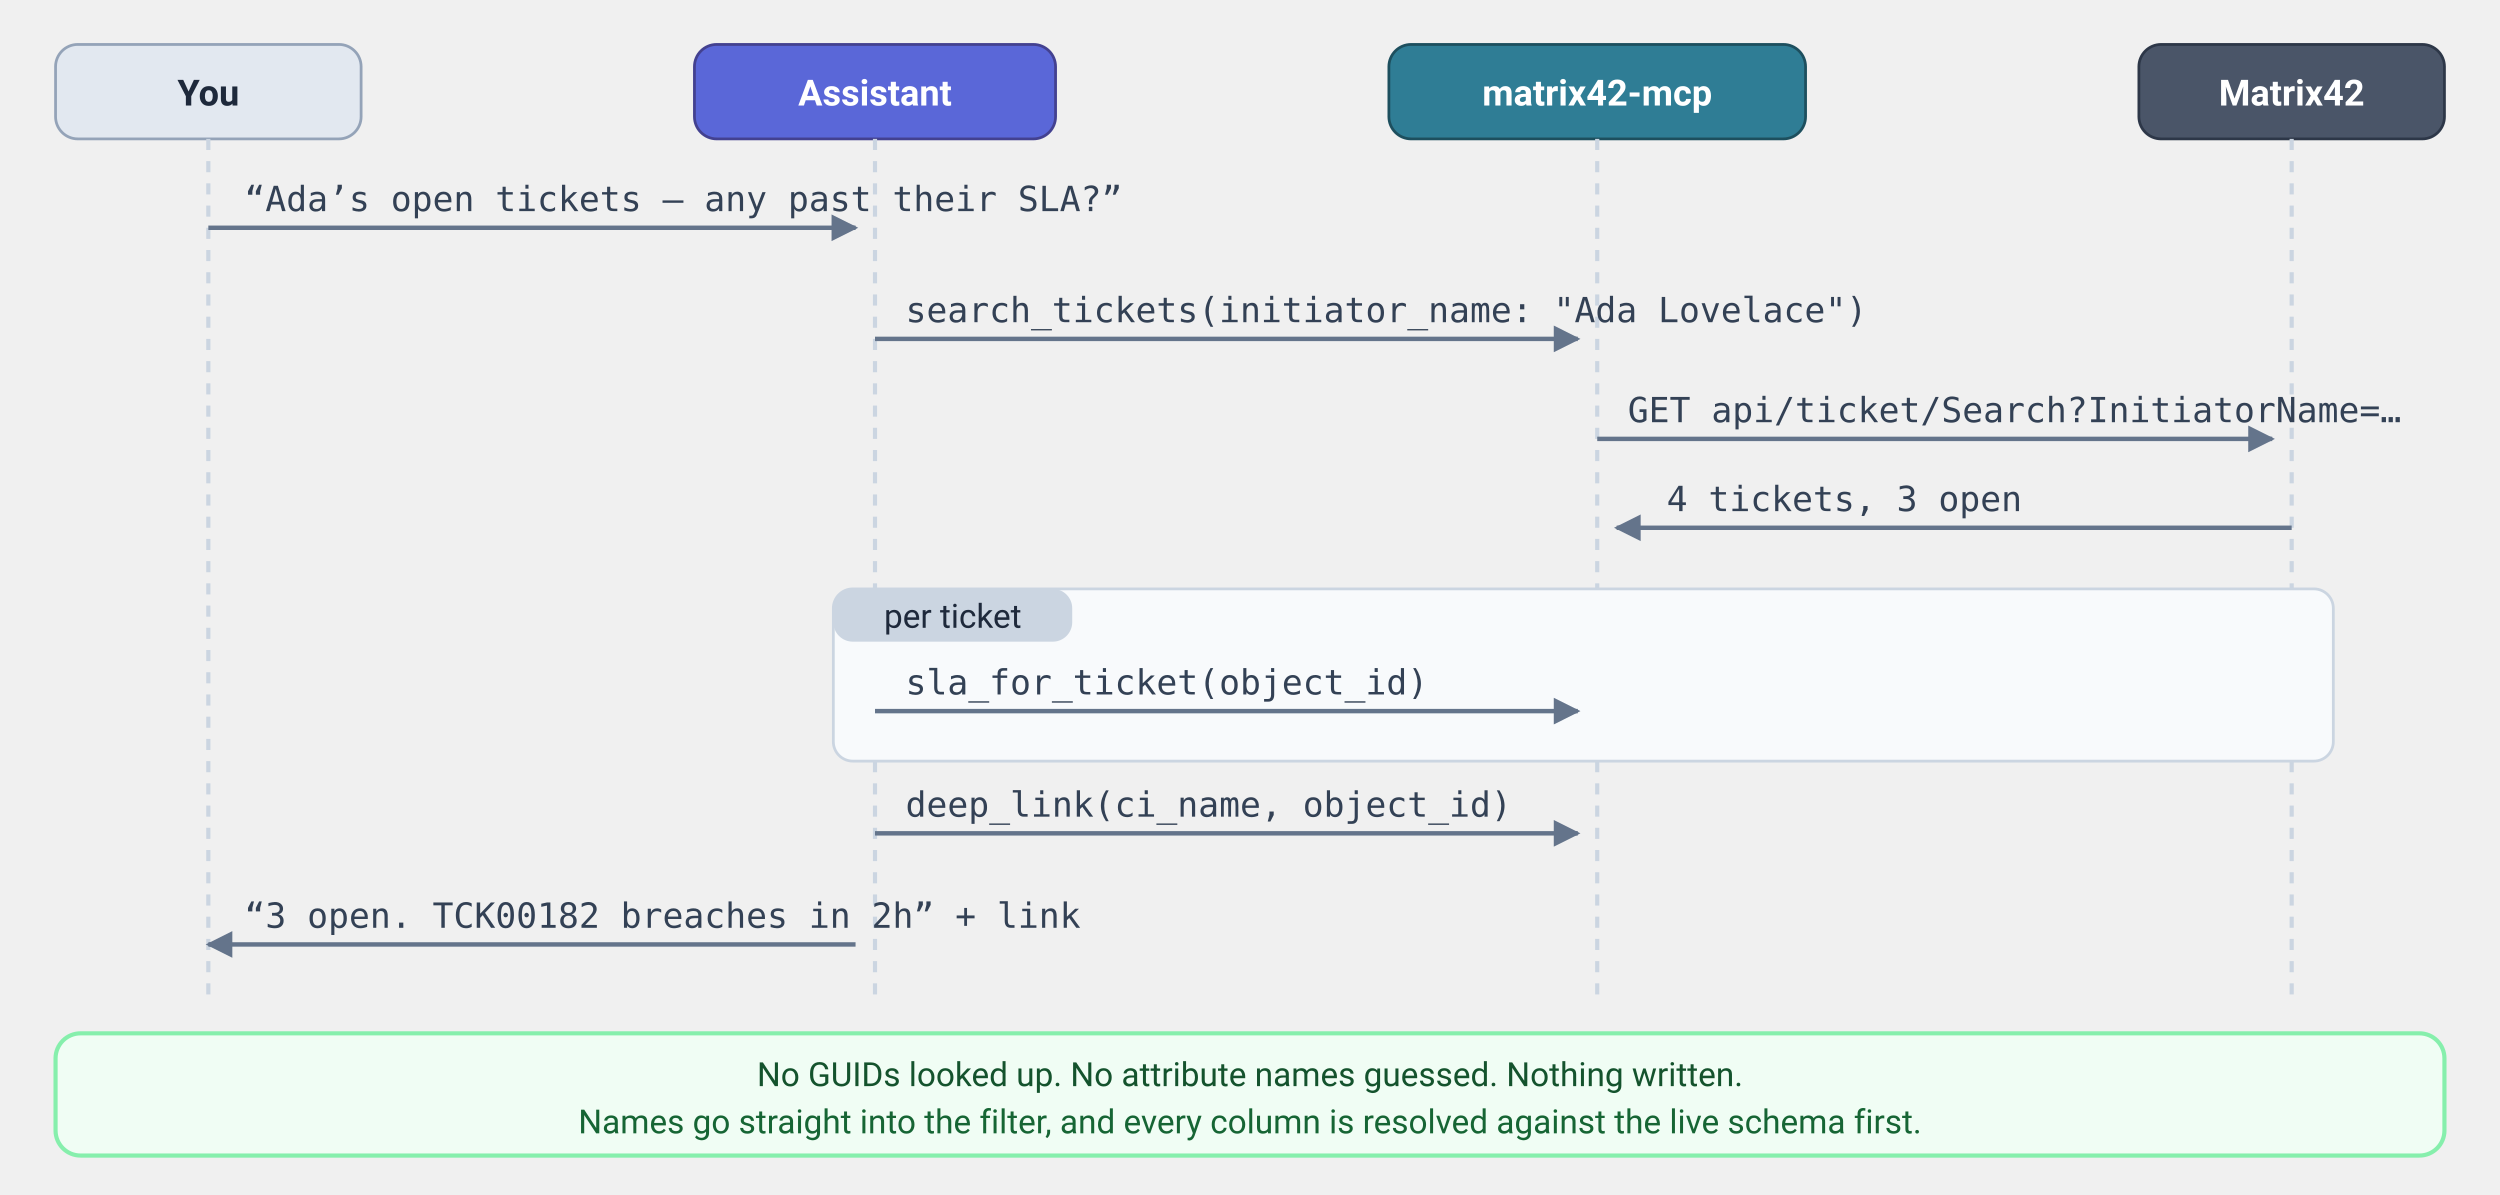
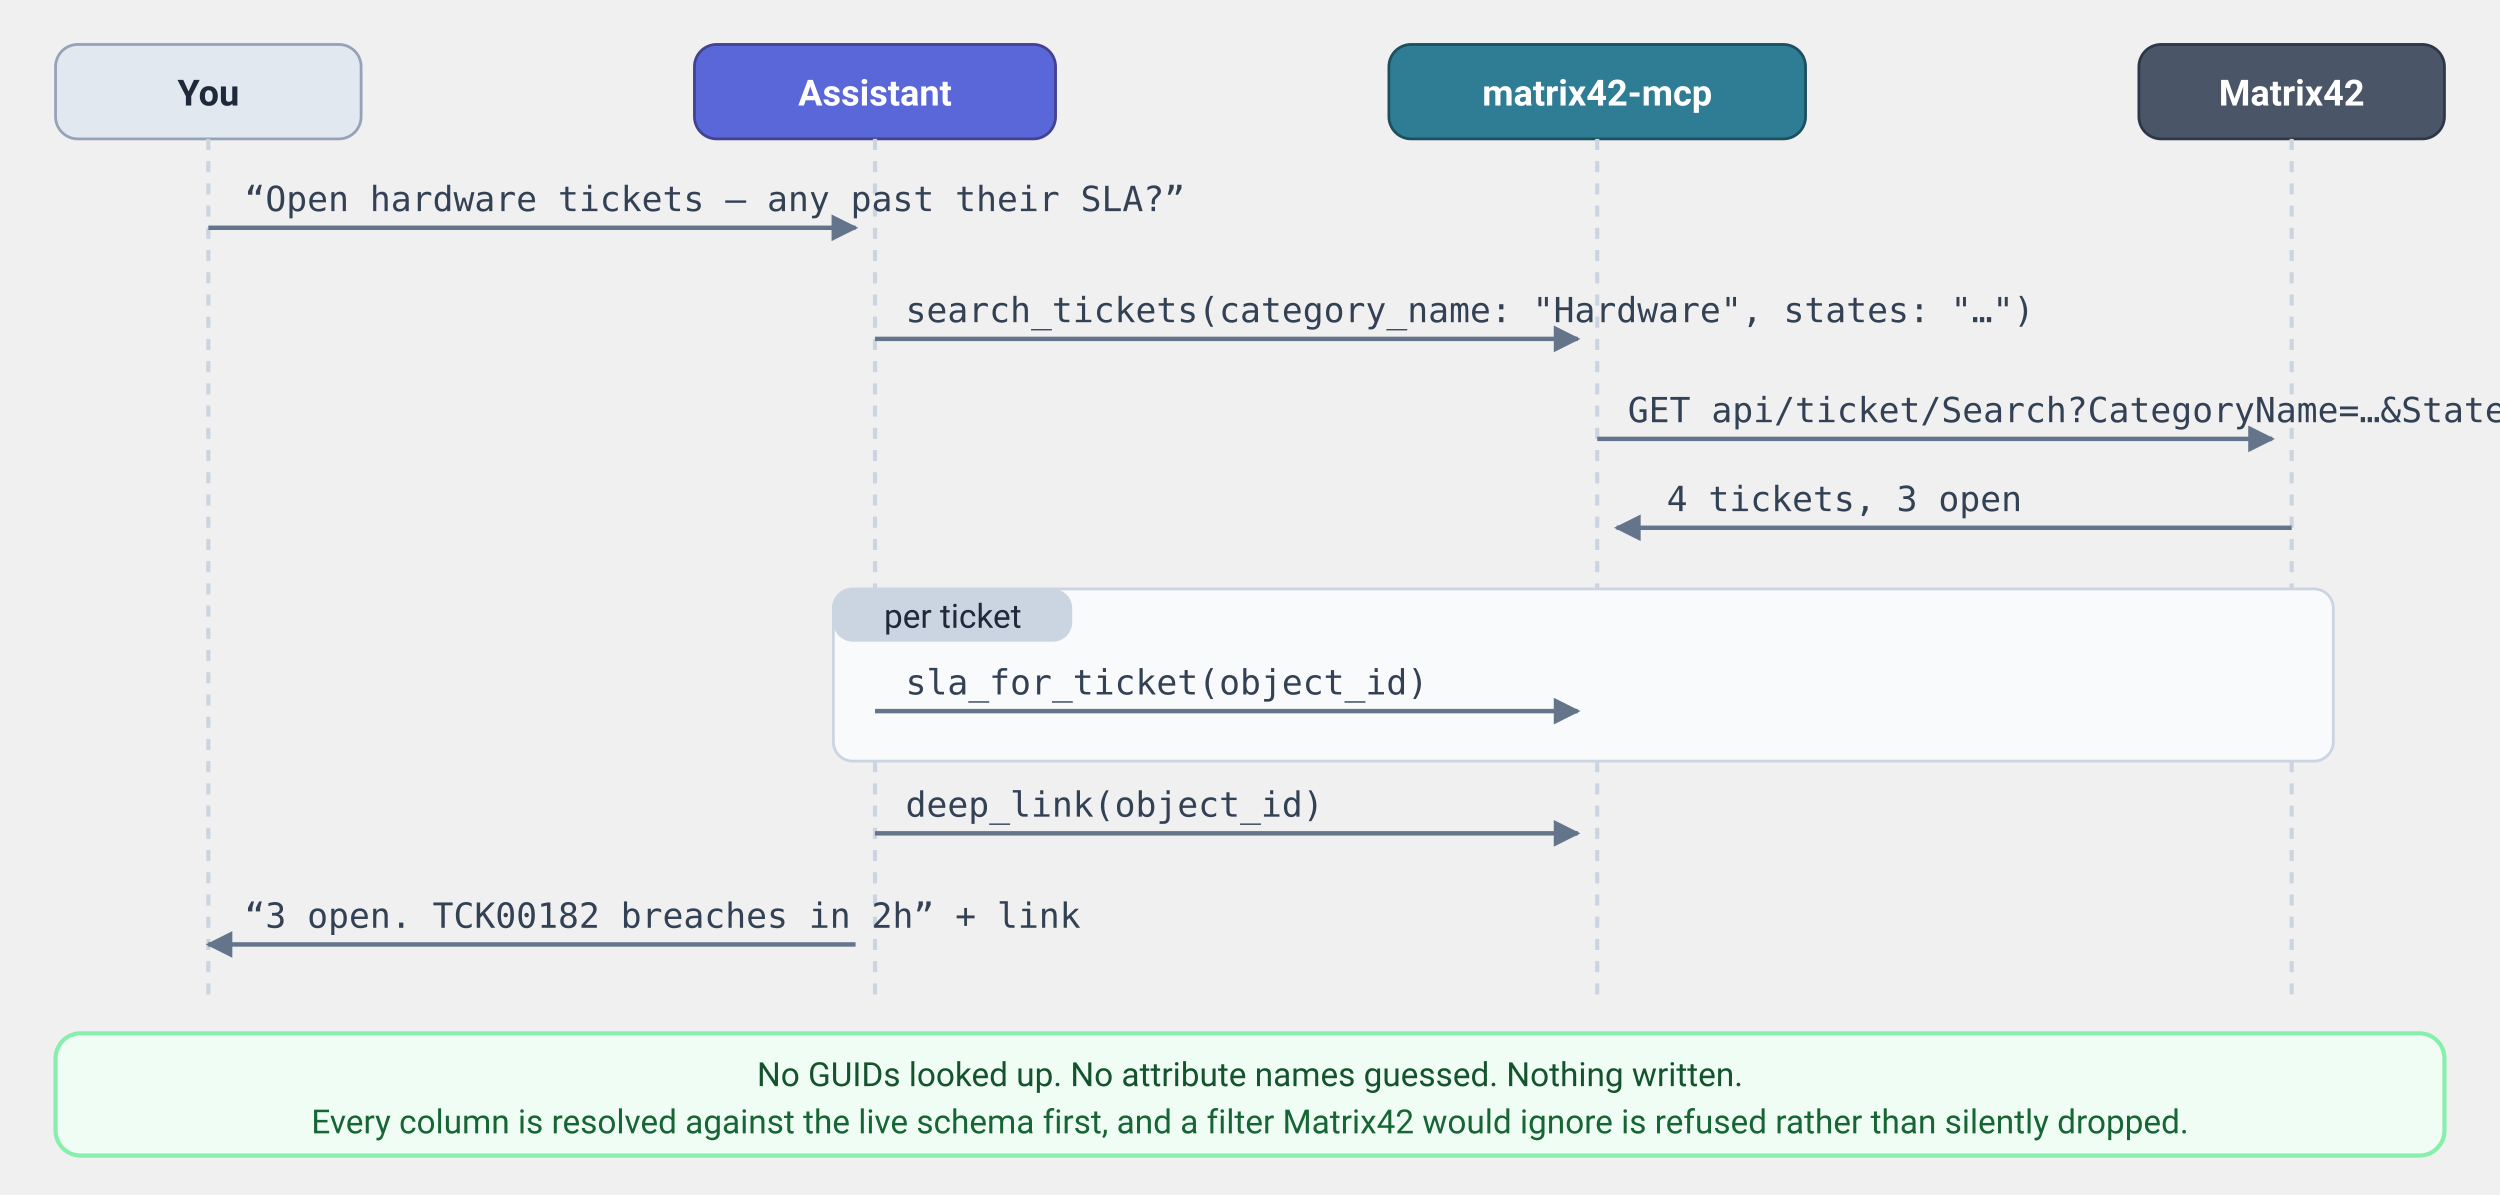
- <svg xmlns="http://www.w3.org/2000/svg" viewBox="0 0 900 430" width="900" height="430" role="img" aria-label="A worked example: you ask which open tickets Ada Lovelace is waiting on. The assistant searches by name, checks service levels per ticket, builds a deep link, and answers. No ids are looked up and nothing is written.">
+ <svg xmlns="http://www.w3.org/2000/svg" viewBox="0 0 900 430" width="900" height="430" role="img" aria-label="A worked example: you ask which hardware tickets are still open and at risk. The assistant searches by category and state, checks the service level of each, builds a deep link for the one at risk, and answers. No ids are looked up and nothing is written.">
  <defs>
    <style>
      .actor { font: 600 13px system-ui, -apple-system, "Segoe UI", Roboto, sans-serif; }
      .msg   { font: 500 12.5px ui-monospace, SFMono-Regular, Menlo, monospace; fill: #334155; }
      .note  { font: 400 12px system-ui, -apple-system, "Segoe UI", Roboto, sans-serif; }
      .line  { stroke: #cbd5e1; stroke-width: 1.5; stroke-dasharray: 4 4; }
      .arrow { stroke: #64748b; stroke-width: 1.6; fill: none; }
    </style>
    <marker id="a2" viewBox="0 0 10 10" refX="9" refY="5" markerWidth="6" markerHeight="6" orient="auto-start-reverse">
      <path d="M 0 0 L 10 5 L 0 10 z" fill="#64748b" />
    </marker>
  </defs>
  <rect x="20" y="16" width="110" height="34" rx="8" fill="#e2e8f0" stroke="#94a3b8" />
  <text x="75" y="38" text-anchor="middle" class="actor" fill="#1e293b">You</text>
  <rect x="250" y="16" width="130" height="34" rx="8" fill="#5a67d8" stroke="#434190" />
  <text x="315" y="38" text-anchor="middle" class="actor" fill="#ffffff">Assistant</text>
  <rect x="500" y="16" width="150" height="34" rx="8" fill="#2f7d95" stroke="#1d4f5e" />
  <text x="575" y="38" text-anchor="middle" class="actor" fill="#ffffff">matrix42-mcp</text>
  <rect x="770" y="16" width="110" height="34" rx="8" fill="#4a5568" stroke="#2d3748" />
  <text x="825" y="38" text-anchor="middle" class="actor" fill="#ffffff">Matrix42</text>
  <line class="line" x1="75" y1="50" x2="75" y2="360" />
  <line class="line" x1="315" y1="50" x2="315" y2="360" />
  <line class="line" x1="575" y1="50" x2="575" y2="360" />
  <line class="line" x1="825" y1="50" x2="825" y2="360" />
  <path class="arrow" d="M 75 82 L 308 82" marker-end="url(#a2)" />
-   <text x="88" y="76" class="msg">“Ada’s open tickets — any past their SLA?”</text>
+   <text x="88" y="76" class="msg">“Open hardware tickets — any past their SLA?”</text>
  <path class="arrow" d="M 315 122 L 568 122" marker-end="url(#a2)" />
-   <text x="326" y="116" class="msg">search_tickets(initiator_name: "Ada Lovelace")</text>
+   <text x="326" y="116" class="msg">search_tickets(category_name: "Hardware", states: "…")</text>
  <path class="arrow" d="M 575 158 L 818 158" marker-end="url(#a2)" />
-   <text x="586" y="152" class="msg">GET api/ticket/Search?InitiatorName=…</text>
+   <text x="586" y="152" class="msg">GET api/ticket/Search?CategoryName=…&amp;States=…</text>
  <path class="arrow" d="M 825 190 L 582 190" marker-end="url(#a2)" />
  <text x="600" y="184" class="msg">4 tickets, 3 open</text>
  <rect x="300" y="212" width="540" height="62" rx="7" fill="#f8fafc" stroke="#cbd5e1" />
  <rect x="300" y="212" width="86" height="19" rx="7" fill="#cbd5e1" />
  <text x="343" y="226" text-anchor="middle" class="note" fill="#1e293b">per ticket</text>
  <path class="arrow" d="M 315 256 L 568 256" marker-end="url(#a2)" />
  <text x="326" y="250" class="msg">sla_for_ticket(object_id)</text>
  <path class="arrow" d="M 315 300 L 568 300" marker-end="url(#a2)" />
-   <text x="326" y="294" class="msg">deep_link(ci_name, object_id)</text>
+   <text x="326" y="294" class="msg">deep_link(object_id)</text>
  <path class="arrow" d="M 308 340 L 75 340" marker-end="url(#a2)" />
  <text x="88" y="334" class="msg">“3 open. TCK00182 breaches in 2h” + link</text>
  <rect x="20" y="372" width="860" height="44" rx="9" fill="#f0fdf4" stroke="#86efac" stroke-width="1.5" />
  <text x="450" y="391" text-anchor="middle" class="note" fill="#14532d">No GUIDs looked up. No attribute names guessed. Nothing written.</text>
-   <text x="450" y="408" text-anchor="middle" class="note" fill="#166534">Names go straight into the filter, and every column is resolved against the live schema first.</text>
+   <text x="450" y="408" text-anchor="middle" class="note" fill="#166534">Every column is resolved against the live schema first, and a filter Matrix42 would ignore is refused rather than silently dropped.</text>
</svg>
